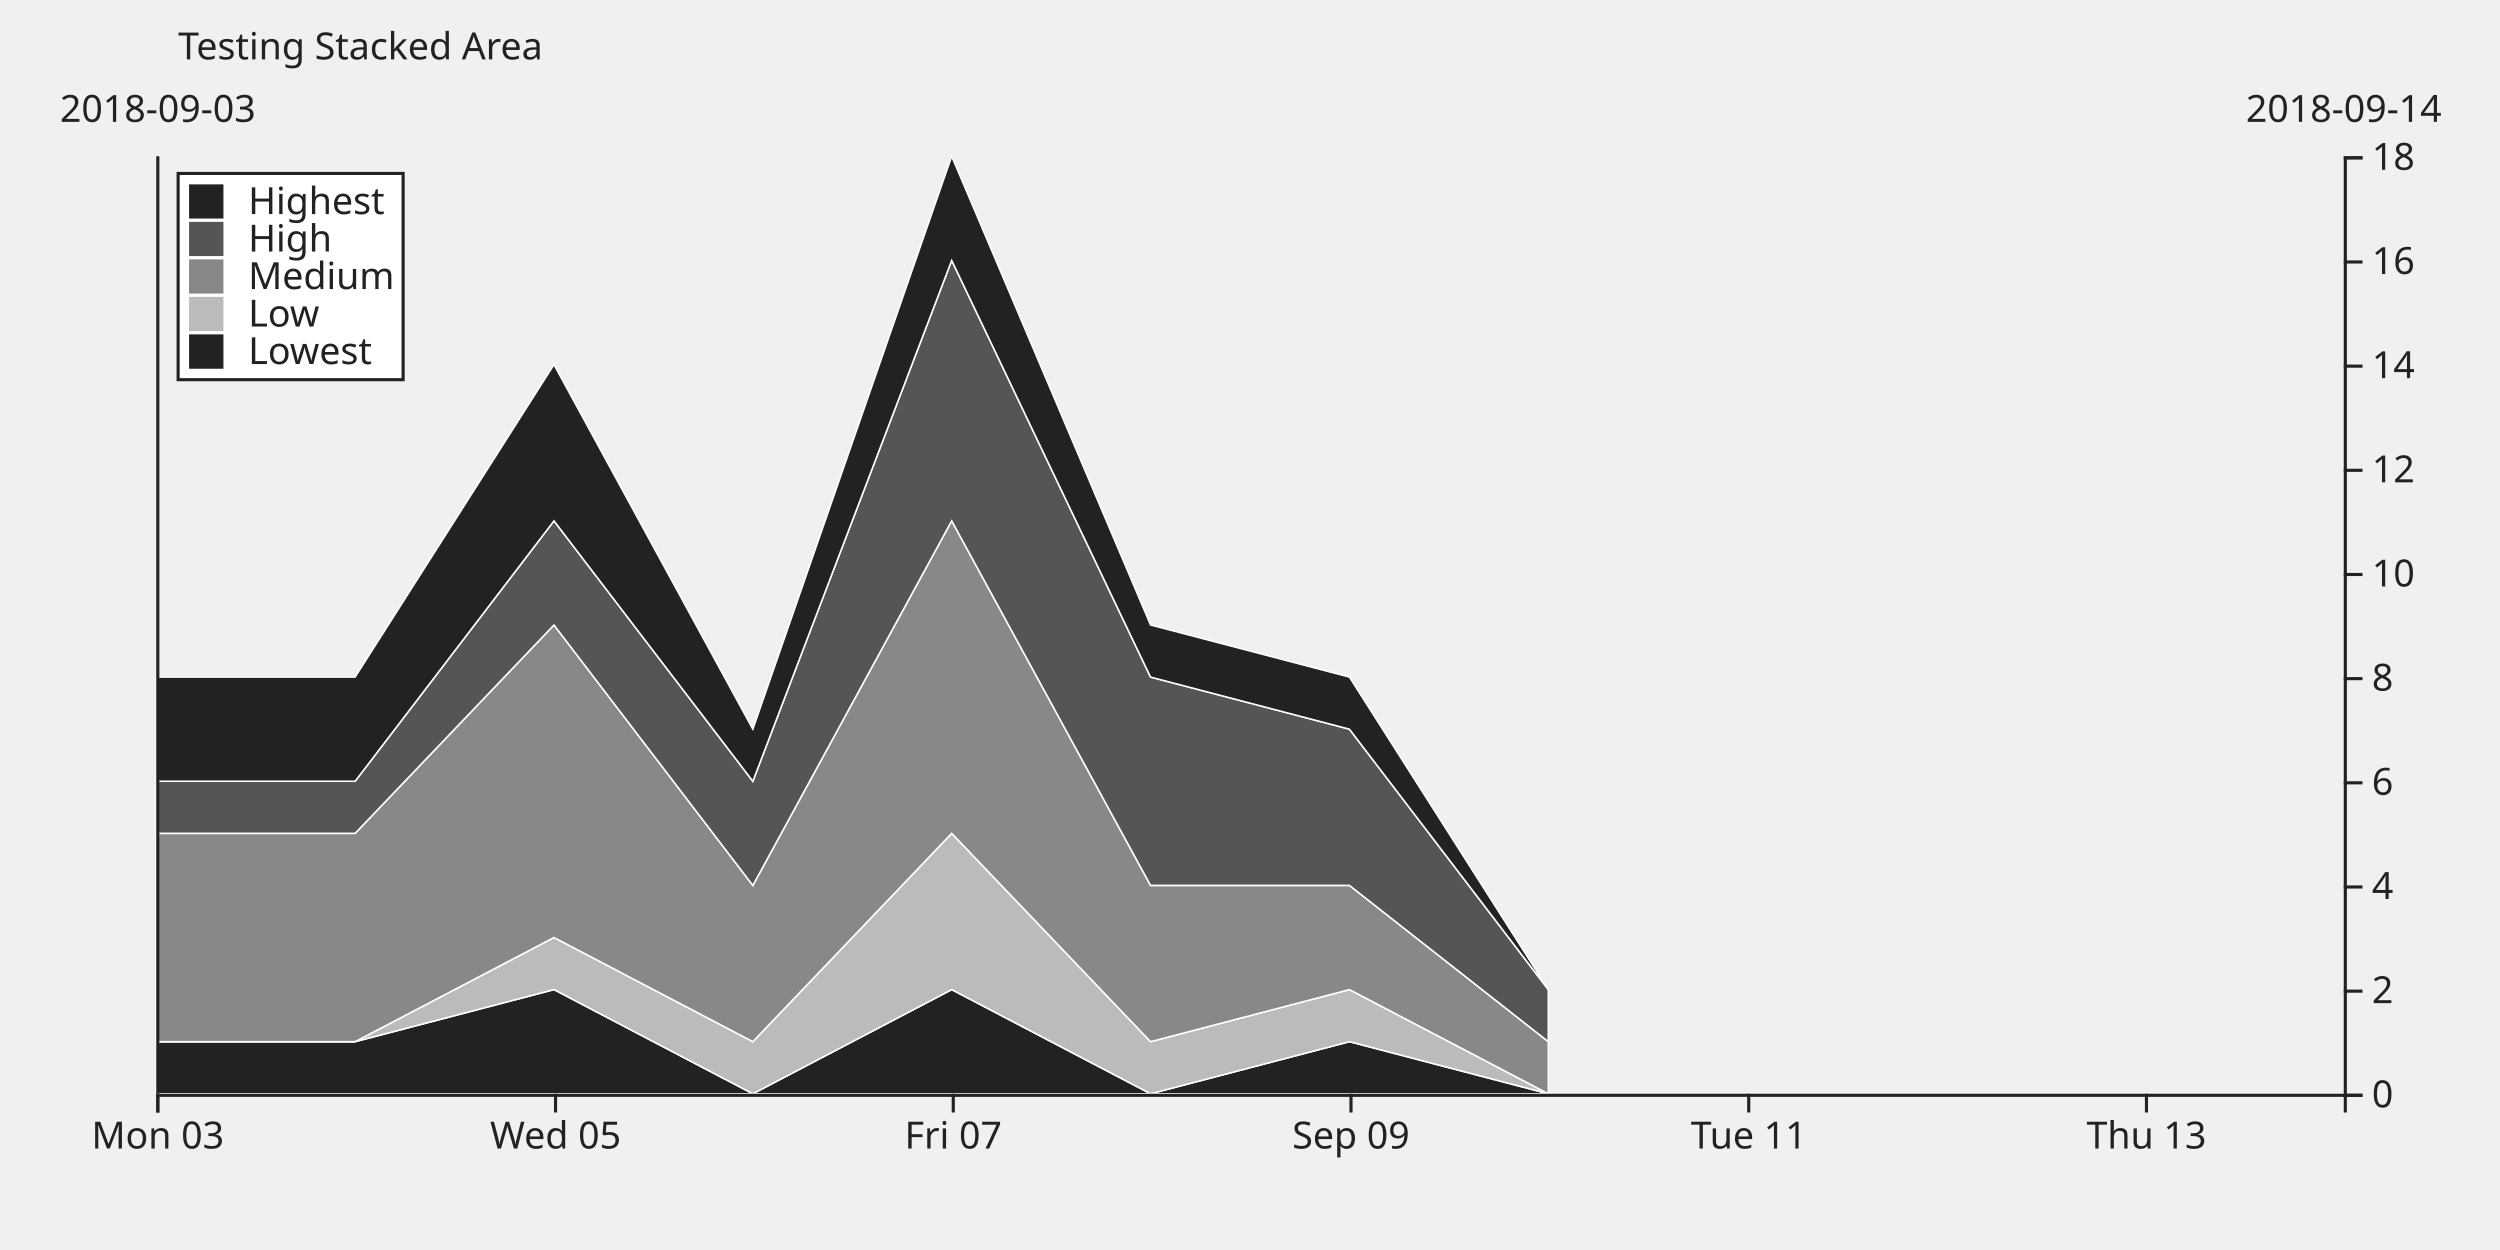
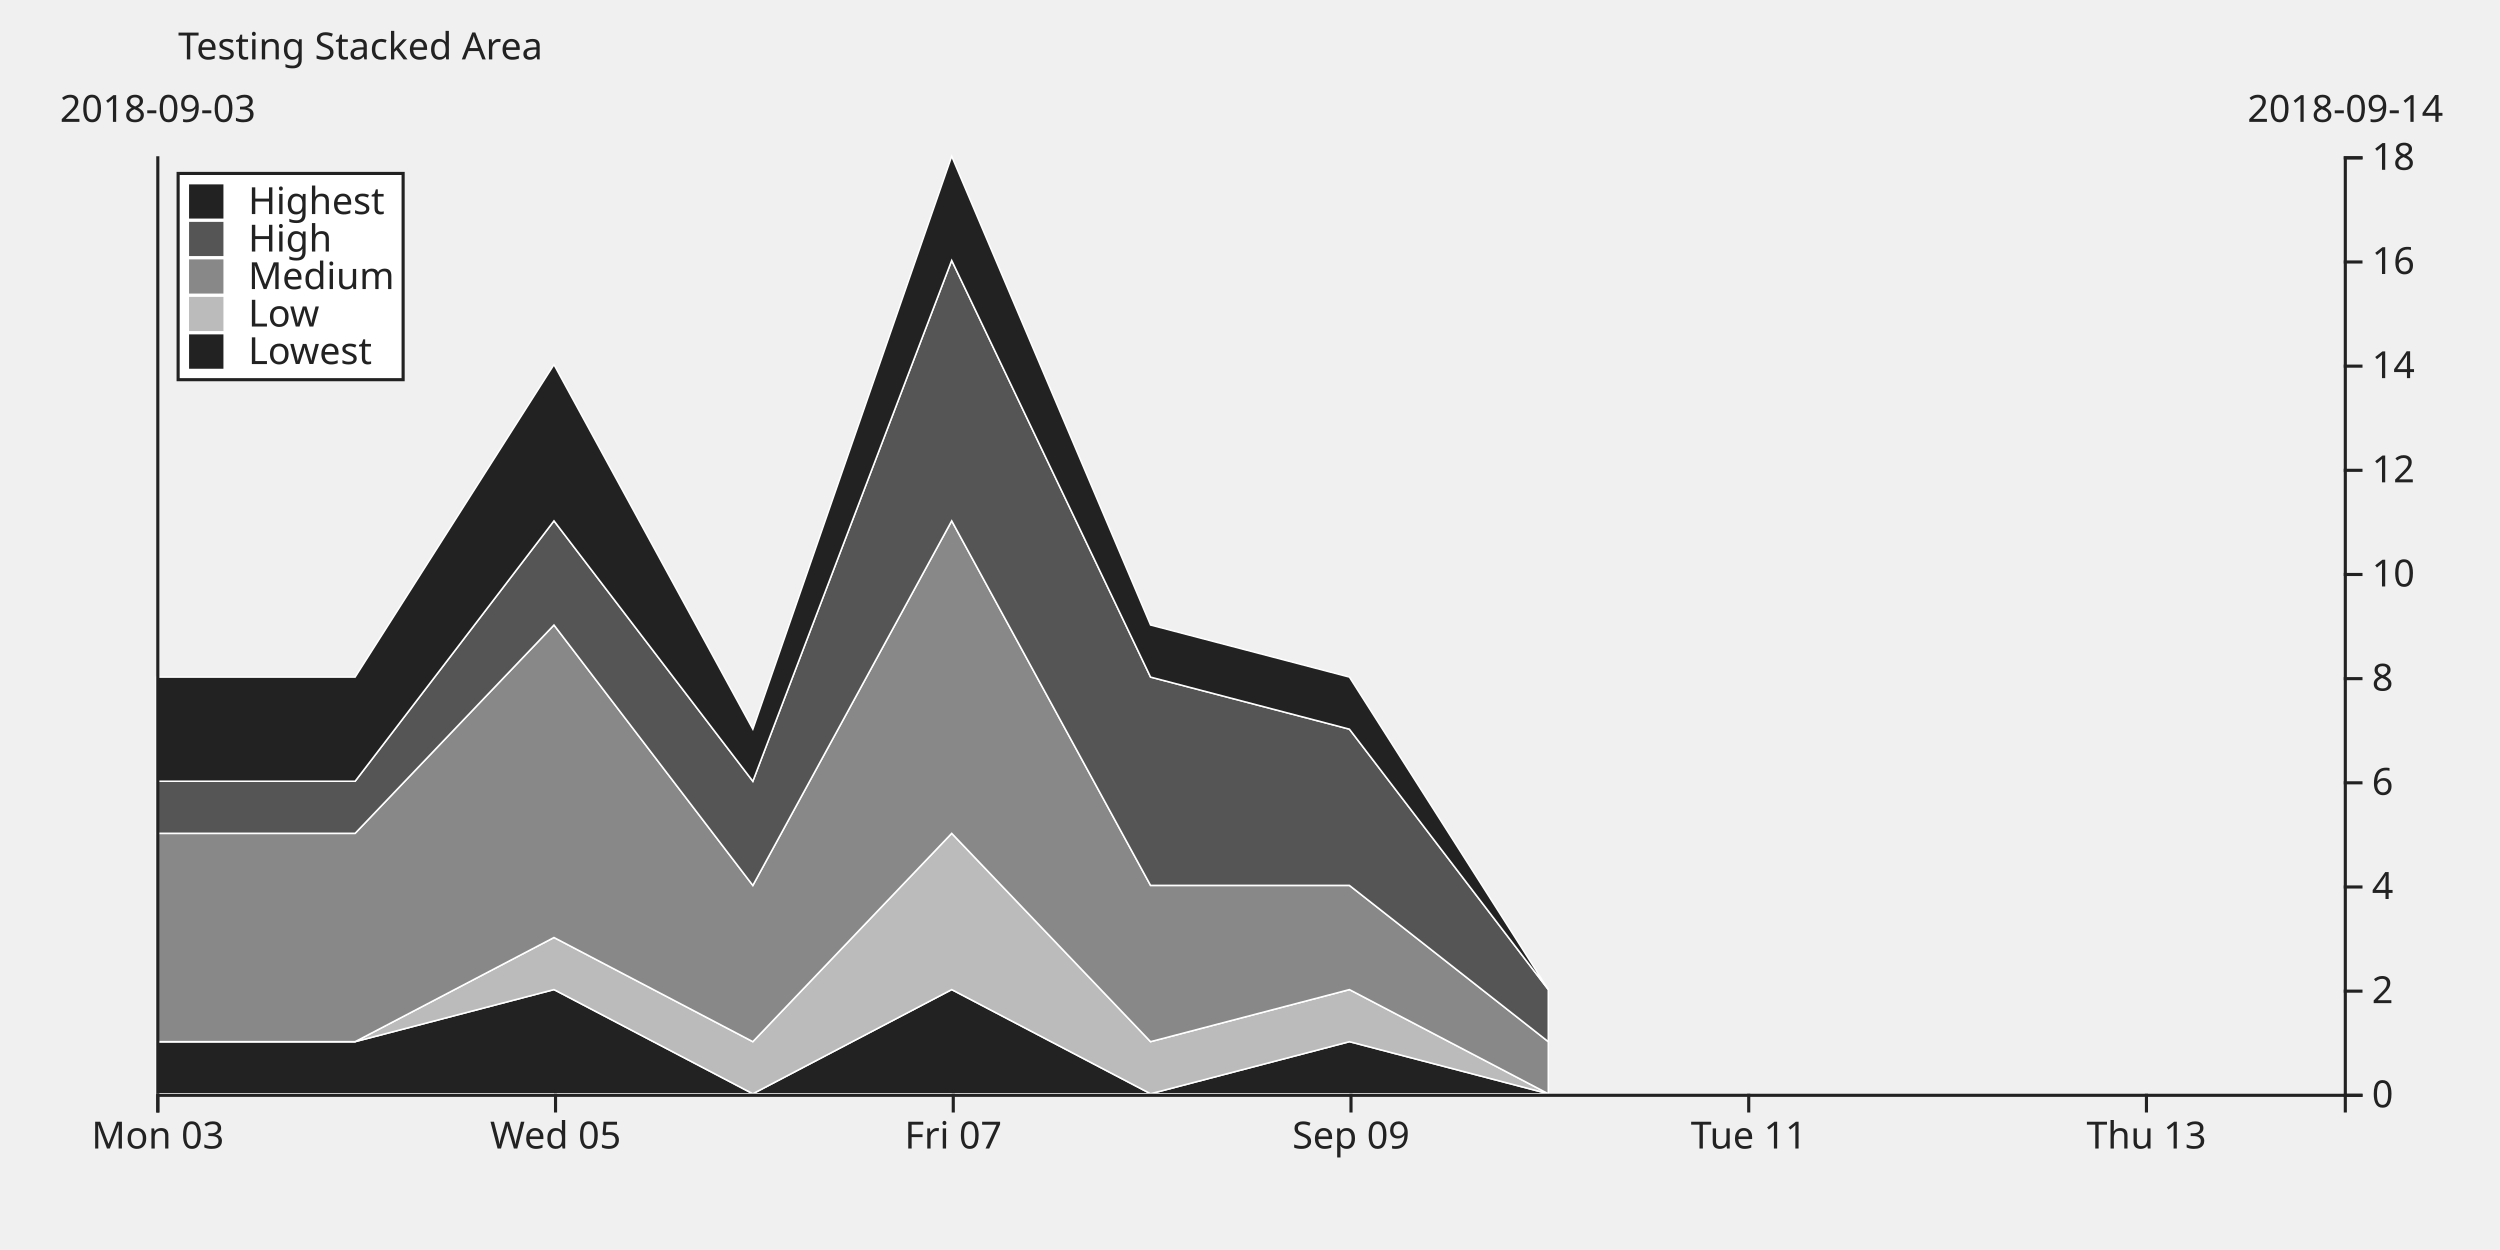
<svg xmlns="http://www.w3.org/2000/svg" width="800" height="400">
  <g transform="translate(50,50)">
    <g class="layer">
      <path class="area" style="fill: #222; stroke: #fff; stroke-width: .5;" d="M0,283.333L63.636,283.333L127.273,266.667L190.909,300L254.545,266.667L318.182,300L381.818,283.333L445.455,300L445.455,300L381.818,300L318.182,300L254.545,300L190.909,300L127.273,300L63.636,300L0,300Z" />
    </g>
    <g class="layer">
      <path class="area" style="fill: #bbb; stroke: #fff; stroke-width: .5;" d="M0,283.333L63.636,283.333L127.273,250L190.909,283.333L254.545,216.667L318.182,283.333L381.818,266.667L445.455,300L445.455,300L381.818,283.333L318.182,300L254.545,266.667L190.909,300L127.273,266.667L63.636,283.333L0,283.333Z" />
    </g>
    <g class="layer">
      <path class="area" style="fill: #888; stroke: #fff; stroke-width: .5;" d="M0,216.667L63.636,216.667L127.273,150L190.909,233.333L254.545,116.667L318.182,233.333L381.818,233.333L445.455,283.333L445.455,300L381.818,266.667L318.182,283.333L254.545,216.667L190.909,283.333L127.273,250L63.636,283.333L0,283.333Z" />
    </g>
    <g class="layer">
      <path class="area" style="fill: #555; stroke: #fff; stroke-width: .5;" d="M0,200L63.636,200L127.273,116.667L190.909,200L254.545,33.333L318.182,166.667L381.818,183.333L445.455,266.667L445.455,283.333L381.818,233.333L318.182,233.333L254.545,116.667L190.909,233.333L127.273,150L63.636,216.667L0,216.667Z" />
    </g>
    <g class="layer">
      <path class="area" style="fill: #222; stroke: #fff; stroke-width: .5;" d="M0,166.667L63.636,166.667L127.273,66.667L190.909,183.333L254.545,0L318.182,150L381.818,166.667L445.455,266.667L445.455,266.667L381.818,183.333L318.182,166.667L254.545,33.333L190.909,200L127.273,116.667L63.636,200L0,200Z" />
    </g>
    <g transform="translate(0,300)" fill="none" font-size="10" font-family="sans-serif" text-anchor="middle">
      <path class="domain" stroke="currentColor" d="M0.5,6V0.5H700.5V6" style="stroke: #222;" />
      <g class="tick" opacity="1" transform="translate(0.5,0)">
        <line stroke="currentColor" y2="6" style="stroke: #222;" />
        <text fill="currentColor" y="9" dy="0.71em" style="fill: #222;" font-size="12px" font-family="sans-serif">Mon 03</text>
      </g>
      <g class="tick" opacity="1" transform="translate(127.7727,0)">
        <line stroke="currentColor" y2="6" style="stroke: #222;" />
        <text fill="currentColor" y="9" dy="0.71em" style="fill: #222;" font-size="12px" font-family="sans-serif">Wed 05</text>
      </g>
      <g class="tick" opacity="1" transform="translate(255.0455,0)">
        <line stroke="currentColor" y2="6" style="stroke: #222;" />
        <text fill="currentColor" y="9" dy="0.71em" style="fill: #222;" font-size="12px" font-family="sans-serif">Fri 07</text>
      </g>
      <g class="tick" opacity="1" transform="translate(382.3182,0)">
        <line stroke="currentColor" y2="6" style="stroke: #222;" />
        <text fill="currentColor" y="9" dy="0.71em" style="fill: #222;" font-size="12px" font-family="sans-serif">Sep 09</text>
      </g>
      <g class="tick" opacity="1" transform="translate(509.5909,0)">
        <line stroke="currentColor" y2="6" style="stroke: #222;" />
        <text fill="currentColor" y="9" dy="0.71em" style="fill: #222;" font-size="12px" font-family="sans-serif">Tue 11</text>
      </g>
      <g class="tick" opacity="1" transform="translate(636.8636,0)">
        <line stroke="currentColor" y2="6" style="stroke: #222;" />
        <text fill="currentColor" y="9" dy="0.71em" style="fill: #222;" font-size="12px" font-family="sans-serif">Thu 13</text>
      </g>
    </g>
    <g transform="translate(700 ,0)" fill="none" font-size="10" font-family="sans-serif" text-anchor="start">
      <path class="domain" stroke="currentColor" d="M6,300.5H0.5V0.5H6" style="stroke: #222;" />
      <g class="tick" opacity="1" transform="translate(0,300.5)">
        <line stroke="currentColor" x2="6" style="stroke: #222;" />
        <text fill="currentColor" x="9" dy="0.32em" style="fill: #222;" font-size="12px" font-family="sans-serif">0</text>
      </g>
      <g class="tick" opacity="1" transform="translate(0,267.1667)">
        <line stroke="currentColor" x2="6" style="stroke: #222;" />
        <text fill="currentColor" x="9" dy="0.32em" style="fill: #222;" font-size="12px" font-family="sans-serif">2</text>
      </g>
      <g class="tick" opacity="1" transform="translate(0,233.8333)">
        <line stroke="currentColor" x2="6" style="stroke: #222;" />
        <text fill="currentColor" x="9" dy="0.32em" style="fill: #222;" font-size="12px" font-family="sans-serif">4</text>
      </g>
      <g class="tick" opacity="1" transform="translate(0,200.5)">
        <line stroke="currentColor" x2="6" style="stroke: #222;" />
        <text fill="currentColor" x="9" dy="0.32em" style="fill: #222;" font-size="12px" font-family="sans-serif">6</text>
      </g>
      <g class="tick" opacity="1" transform="translate(0,167.1667)">
        <line stroke="currentColor" x2="6" style="stroke: #222;" />
        <text fill="currentColor" x="9" dy="0.32em" style="fill: #222;" font-size="12px" font-family="sans-serif">8</text>
      </g>
      <g class="tick" opacity="1" transform="translate(0,133.8333)">
        <line stroke="currentColor" x2="6" style="stroke: #222;" />
        <text fill="currentColor" x="9" dy="0.32em" style="fill: #222;" font-size="12px" font-family="sans-serif">10</text>
      </g>
      <g class="tick" opacity="1" transform="translate(0,100.5)">
        <line stroke="currentColor" x2="6" style="stroke: #222;" />
        <text fill="currentColor" x="9" dy="0.32em" style="fill: #222;" font-size="12px" font-family="sans-serif">12</text>
      </g>
      <g class="tick" opacity="1" transform="translate(0,67.16667)">
        <line stroke="currentColor" x2="6" style="stroke: #222;" />
        <text fill="currentColor" x="9" dy="0.32em" style="fill: #222;" font-size="12px" font-family="sans-serif">14</text>
      </g>
      <g class="tick" opacity="1" transform="translate(0,33.83333)">
        <line stroke="currentColor" x2="6" style="stroke: #222;" />
        <text fill="currentColor" x="9" dy="0.32em" style="fill: #222;" font-size="12px" font-family="sans-serif">16</text>
      </g>
      <g class="tick" opacity="1" transform="translate(0,0.5)">
        <line stroke="currentColor" x2="6" style="stroke: #222;" />
        <text fill="currentColor" x="9" dy="0.32em" style="fill: #222;" font-size="12px" font-family="sans-serif">18</text>
      </g>
    </g>
    <line x1="0.5" y1="300" x2="0.5" y2="0" style="stroke-width: 1; stroke: #222;" />
    <rect style="fill: #fff;" />
    <text x="0.5" y="-15" dy="4px" font-size="12px" font-family="sans-serif" style="fill: #222; text-anchor: middle;">2018-09-03</text>
    <rect style="fill: #fff;" />
-     <text x="700" y="-15" dy="4px" font-size="12px" font-family="sans-serif" style="fill: #222; text-anchor: middle;">2018-09-14</text>
+     <text x="700.5" y="-15" dy="4px" font-size="12px" font-family="sans-serif" style="fill: #222; text-anchor: middle;">2018-09-14</text>
    <text x="7" y="-35" dy="4px" font-size="12px" font-family="sans-serif" style="text-anchor: start; fill: #222;">Testing Stacked Area</text>
    <rect x="7" y="5.5" width="72" height="66" style="fill: #fff; stroke: #222;" />
    <rect x="10" y="8.5" width="12" height="12" style="fill: #222; stroke: #fff;" />
    <text x="29.44" y="14.5" dy="4px" font-size="12px" font-family="sans-serif" style="text-anchor: start; fill: #222;">Highest</text>
    <rect x="10" y="20.5" width="12" height="12" style="fill: #555; stroke: #fff;" />
    <text x="29.44" y="26.5" dy="4px" font-size="12px" font-family="sans-serif" style="text-anchor: start; fill: #222;">High</text>
    <rect x="10" y="32.5" width="12" height="12" style="fill: #888; stroke: #fff;" />
    <text x="29.44" y="38.5" dy="4px" font-size="12px" font-family="sans-serif" style="text-anchor: start; fill: #222;">Medium</text>
    <rect x="10" y="44.5" width="12" height="12" style="fill: #bbb; stroke: #fff;" />
    <text x="29.44" y="50.5" dy="4px" font-size="12px" font-family="sans-serif" style="text-anchor: start; fill: #222;">Low</text>
    <rect x="10" y="56.5" width="12" height="12" style="fill: #222; stroke: #fff;" />
    <text x="29.44" y="62.5" dy="4px" font-size="12px" font-family="sans-serif" style="text-anchor: start; fill: #222;">Lowest</text>
    <rect fill="#fff" stroke="#222" class="focus-item" width="12" height="12" style="display: none;" />
    <text dy="4px" font-size="12px" font-family="sans-serif" style="text-anchor: start; fill: #222; display: none;" />
    <text dy="4px" font-size="12px" font-family="sans-serif" style="text-anchor: start; fill: #222; display: none;" />
    <text dy="4px" font-size="12px" font-family="sans-serif" style="text-anchor: start; fill: #222; display: none;" />
    <text dy="4px" font-size="12px" font-family="sans-serif" style="text-anchor: start; fill: #222; display: none;" />
    <text dy="4px" font-size="12px" font-family="sans-serif" style="text-anchor: start; fill: #222; display: none;" />
    <text dy="4px" font-size="12px" font-family="sans-serif" style="text-anchor: start; fill: #222; display: none;" />
    <text dy="4px" font-size="12px" font-family="sans-serif" style="text-anchor: start; fill: #222; display: none;" />
    <text dy="4px" font-size="12px" font-family="sans-serif" style="text-anchor: start; fill: #222; display: none;" />
    <text dy="4px" font-size="12px" font-family="sans-serif" style="text-anchor: start; fill: #222; display: none;" />
    <text dy="4px" font-size="12px" font-family="sans-serif" style="text-anchor: start; fill: #222; display: none;" />
    <text dy="4px" font-size="12px" font-family="sans-serif" style="text-anchor: start; fill: #222; display: none;" />
    <text dy="4px" font-size="12px" font-family="sans-serif" style="text-anchor: start; fill: #222; display: none;" />
    <text dy="4px" font-size="12px" font-family="sans-serif" style="text-anchor: start; fill: #222; display: none;" />
    <text dy="4px" font-size="12px" font-family="sans-serif" style="text-anchor: start; fill: #222; display: none;" />
    <text dy="4px" font-size="12px" font-family="sans-serif" style="text-anchor: start; fill: #222; display: none;" />
    <text dy="4px" font-size="12px" font-family="sans-serif" style="text-anchor: start; fill: #222; display: none;" />
    <text dy="4px" font-size="12px" font-family="sans-serif" style="text-anchor: start; fill: #222; display: none;" />
    <text dy="4px" font-size="12px" font-family="sans-serif" style="text-anchor: start; fill: #222; display: none;" />
    <text dy="4px" font-size="12px" font-family="sans-serif" style="text-anchor: start; fill: #222; display: none;" />
    <text dy="4px" font-size="12px" font-family="sans-serif" style="text-anchor: start; fill: #222; display: none;" />
    <text dy="4px" font-size="12px" font-family="sans-serif" style="text-anchor: start; fill: #222; display: none;" />
    <text dy="4px" font-size="12px" font-family="sans-serif" style="text-anchor: start; fill: #222; display: none;" />
    <text dy="4px" font-size="12px" font-family="sans-serif" style="text-anchor: start; fill: #222; display: none;" />
    <text dy="4px" font-size="12px" font-family="sans-serif" style="text-anchor: start; fill: #222; display: none;" />
    <text dy="4px" font-size="12px" font-family="sans-serif" style="text-anchor: start; fill: #222; display: none;" />
    <text dy="4px" font-size="12px" font-family="sans-serif" style="text-anchor: start; fill: #222; display: none;" />
    <text dy="4px" font-size="12px" font-family="sans-serif" style="text-anchor: start; fill: #222; display: none;" />
    <text dy="4px" font-size="12px" font-family="sans-serif" style="text-anchor: start; fill: #222; display: none;" />
    <text dy="4px" font-size="12px" font-family="sans-serif" style="text-anchor: start; fill: #222; display: none;" />
    <text dy="4px" font-size="12px" font-family="sans-serif" style="text-anchor: start; fill: #222; display: none;" />
    <text dy="4px" font-size="12px" font-family="sans-serif" style="text-anchor: start; fill: #222; display: none;" />
    <text dy="4px" font-size="12px" font-family="sans-serif" style="text-anchor: start; fill: #222; display: none;" />
    <text dy="4px" font-size="12px" font-family="sans-serif" style="text-anchor: start; fill: #222; display: none;" />
    <text dy="4px" font-size="12px" font-family="sans-serif" style="text-anchor: start; fill: #222; display: none;" />
    <text dy="4px" font-size="12px" font-family="sans-serif" style="text-anchor: start; fill: #222; display: none;" />
    <text dy="4px" font-size="12px" font-family="sans-serif" style="text-anchor: start; fill: #222; display: none;" />
    <text dy="4px" font-size="12px" font-family="sans-serif" style="text-anchor: start; fill: #222; display: none;" />
    <text dy="4px" font-size="12px" font-family="sans-serif" style="text-anchor: start; fill: #222; display: none;" />
    <text dy="4px" font-size="12px" font-family="sans-serif" style="text-anchor: start; fill: #222; display: none;" />
    <text dy="4px" font-size="12px" font-family="sans-serif" style="text-anchor: start; fill: #222; display: none;" />
    <line style="display: none; stroke-width: 3; stroke: #fff;" />
    <line style="display: none; stroke-width: 1; stroke: #222;" />
    <rect width="700" height="300" fill="transparent" />
  </g>
</svg>
